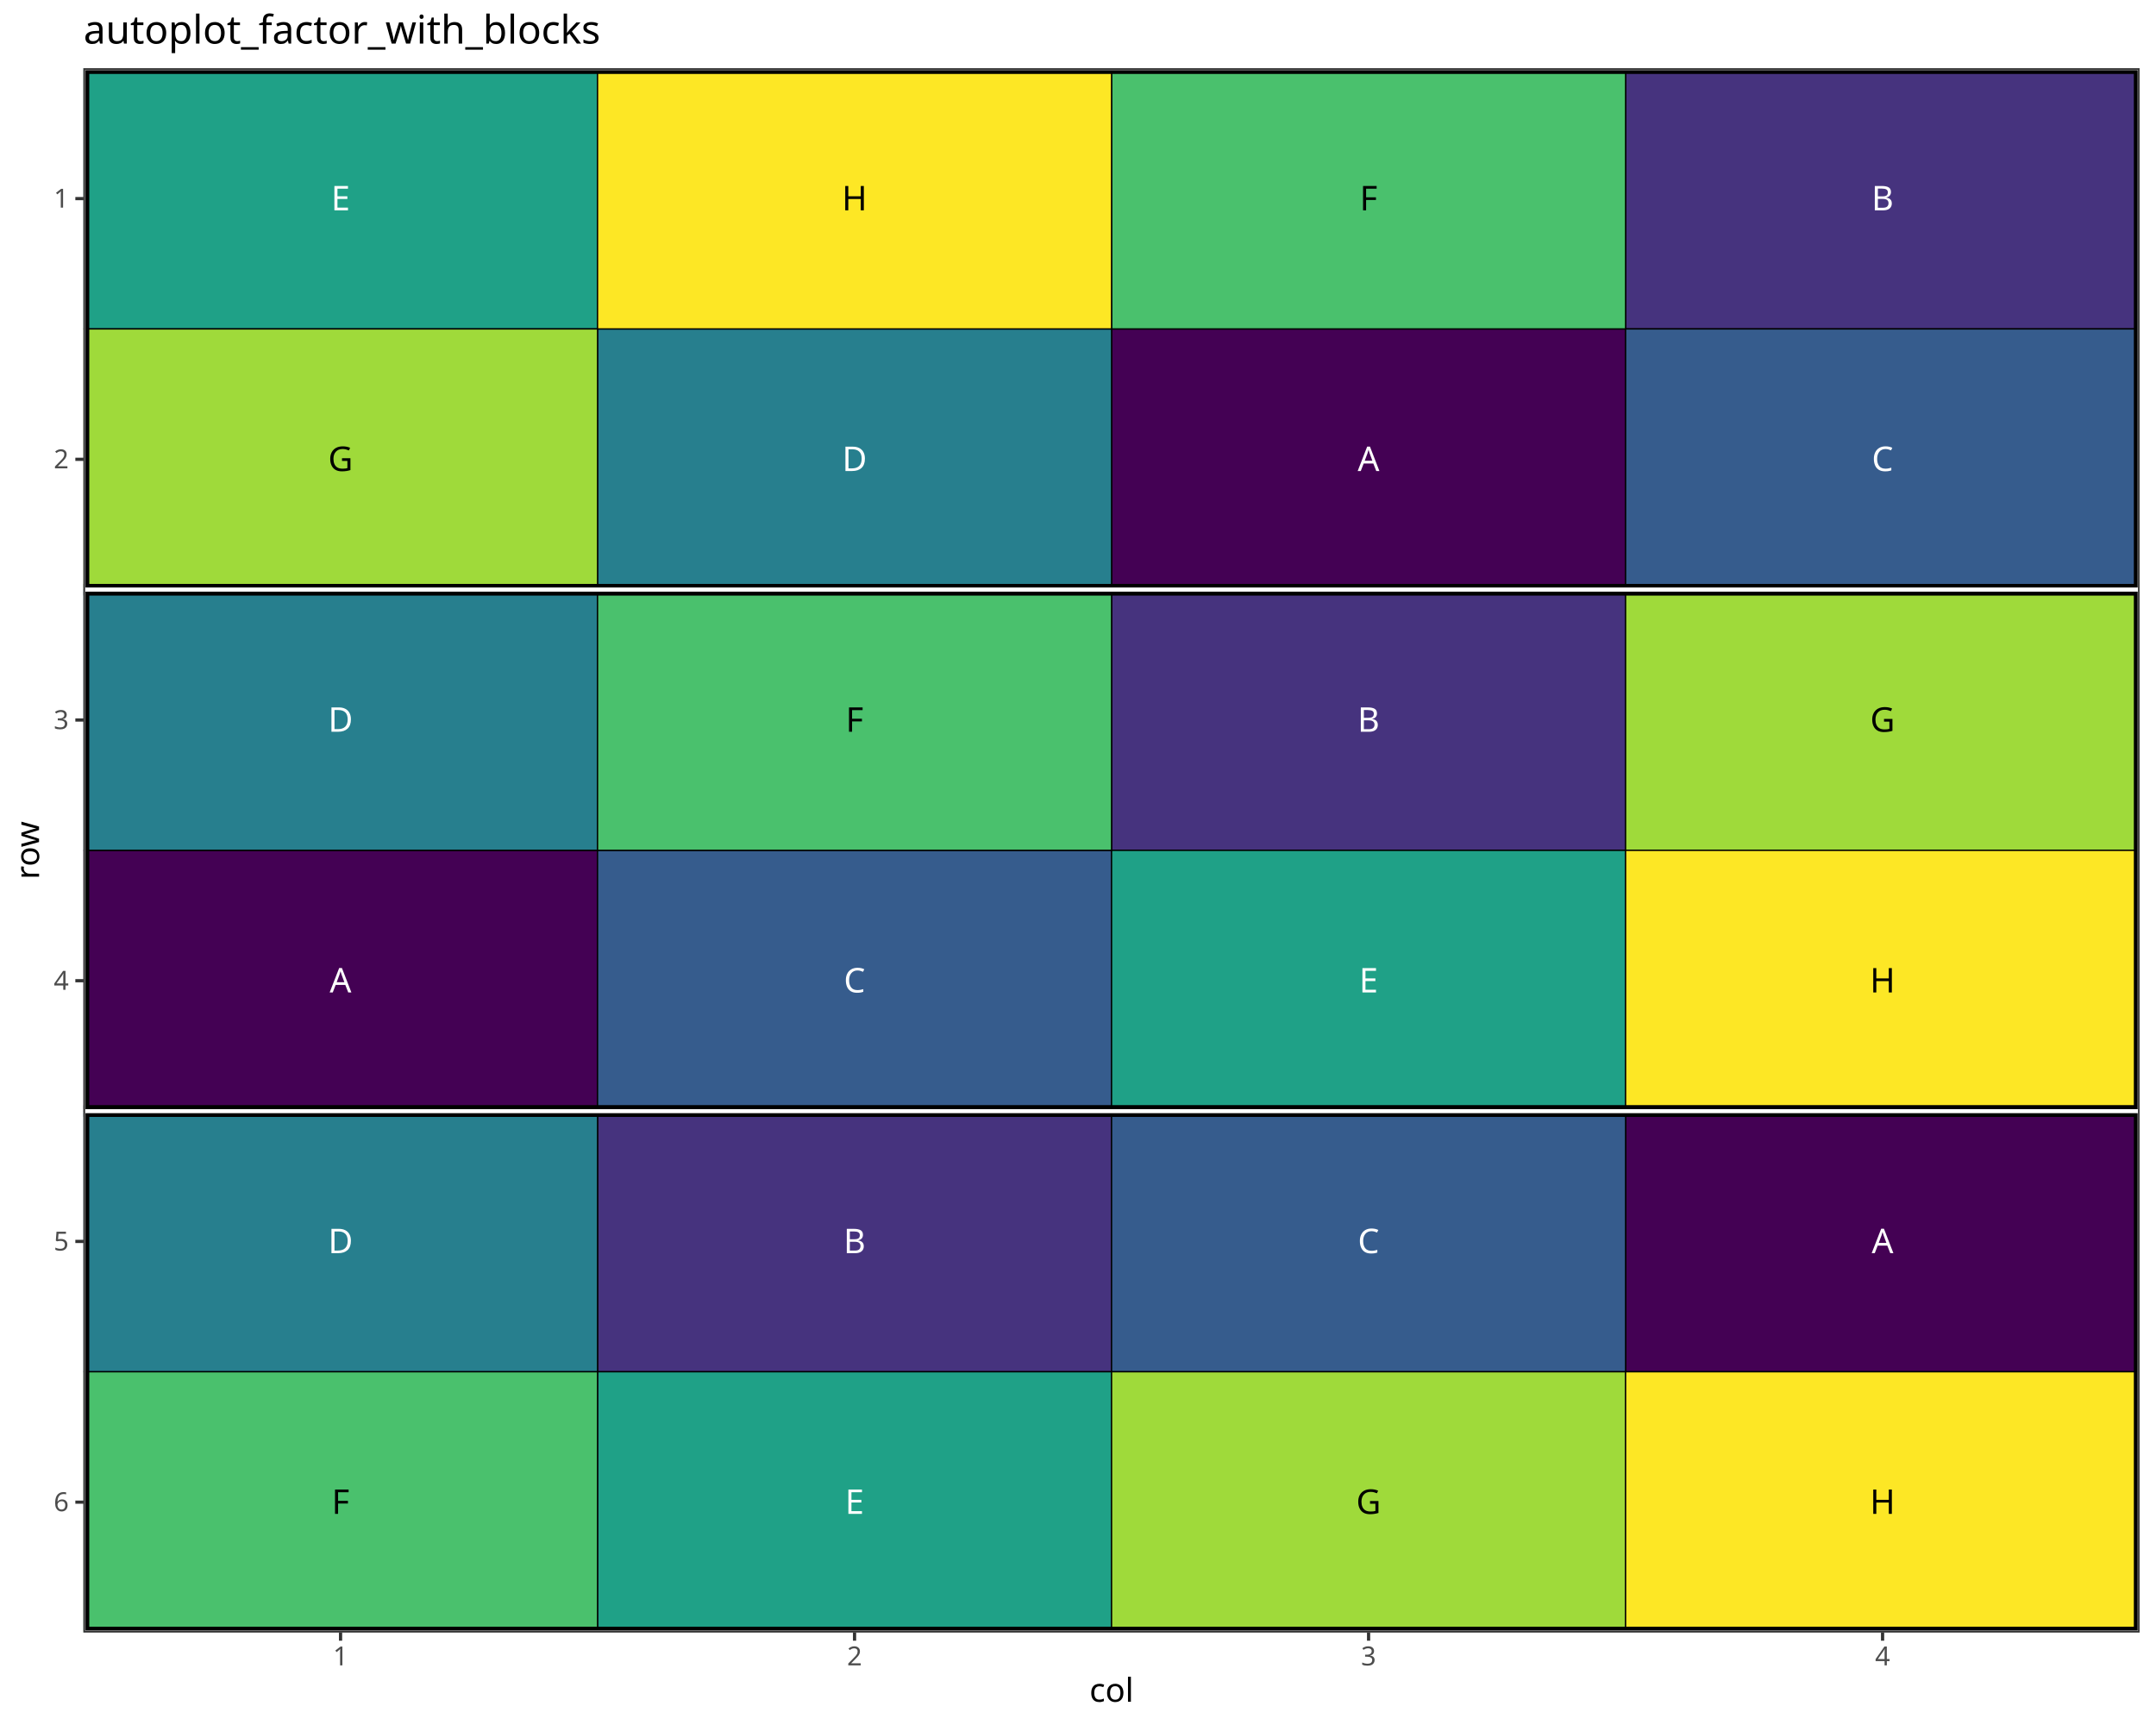
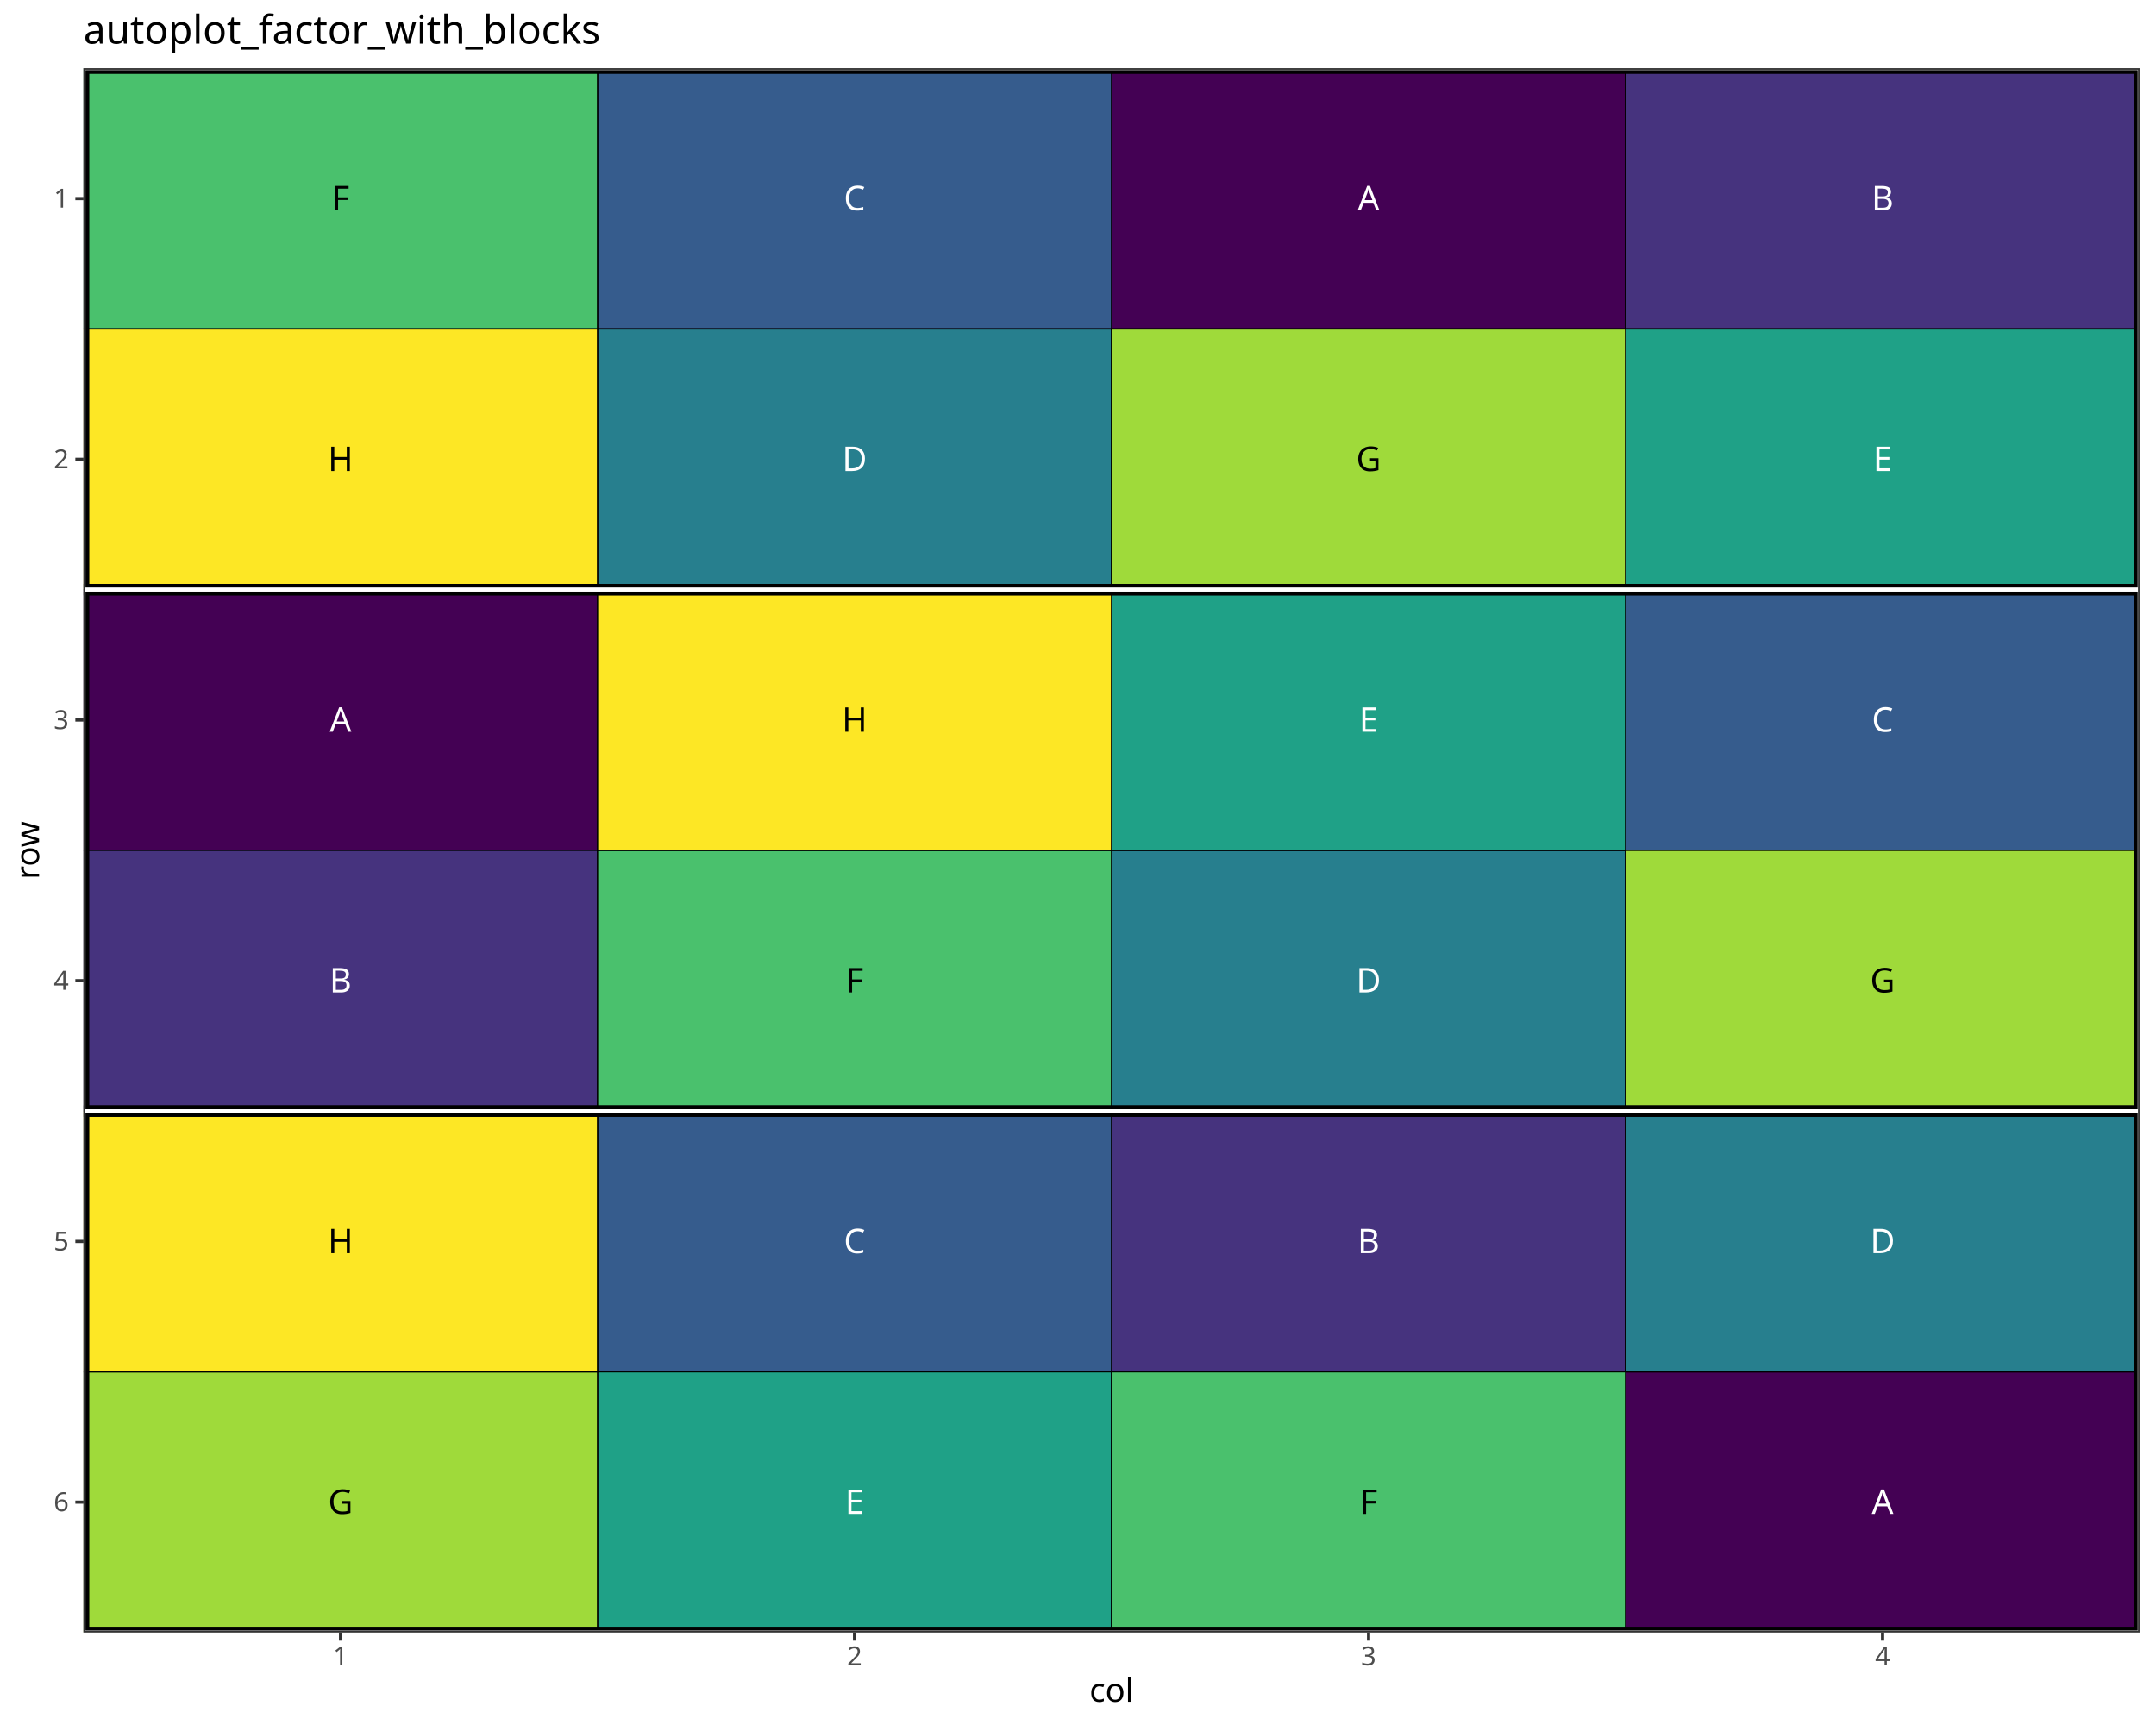
<svg xmlns="http://www.w3.org/2000/svg" class="svglite" data-engine-version="2.0" width="720.00pt" height="576.00pt" viewBox="0 0 720.00 576.00">
  <defs>
    <style type="text/css">
    .svglite line, .svglite polyline, .svglite polygon, .svglite path, .svglite rect, .svglite circle {
      fill: none;
      stroke: #000000;
      stroke-linecap: round;
      stroke-linejoin: round;
      stroke-miterlimit: 10.00;
    }
  </style>
  </defs>
  <rect width="100%" height="100%" style="stroke: none; fill: #FFFFFF;" />
  <defs>
    <clipPath id="cpMC4wMHw3MjAuMDB8MC4wMHw1NzYuMDA=">
      <rect x="0.00" y="0.00" width="720.00" height="576.00" />
    </clipPath>
  </defs>
  <g clip-path="url(#cpMC4wMHw3MjAuMDB8MC4wMHw1NzYuMDA=)">
    <rect x="0.00" y="0.00" width="720.00" height="576.00" style="stroke-width: 1.07; stroke: #FFFFFF; fill: #FFFFFF;" />
  </g>
  <defs>
    <clipPath id="cpMjcuOTB8NzE0LjUyfDIyLjc4fDU0NS4xMQ==">
      <rect x="27.90" y="22.78" width="686.62" height="522.33" />
    </clipPath>
  </defs>
  <g clip-path="url(#cpMjcuOTB8NzE0LjUyfDIyLjc4fDU0NS4xMQ==)">
    <rect x="27.90" y="22.78" width="686.62" height="522.33" style="stroke-width: 1.07; stroke: none; fill: #FFFFFF;" />
    <polyline points="27.90,501.59 714.52,501.59 " style="stroke-width: 1.07; stroke: #EBEBEB; stroke-linecap: butt;" />
    <polyline points="27.90,414.53 714.52,414.53 " style="stroke-width: 1.07; stroke: #EBEBEB; stroke-linecap: butt;" />
    <polyline points="27.90,327.48 714.52,327.48 " style="stroke-width: 1.07; stroke: #EBEBEB; stroke-linecap: butt;" />
    <polyline points="27.90,240.42 714.52,240.42 " style="stroke-width: 1.07; stroke: #EBEBEB; stroke-linecap: butt;" />
    <polyline points="27.90,153.37 714.52,153.37 " style="stroke-width: 1.07; stroke: #EBEBEB; stroke-linecap: butt;" />
    <polyline points="27.90,66.31 714.52,66.31 " style="stroke-width: 1.07; stroke: #EBEBEB; stroke-linecap: butt;" />
    <polyline points="113.73,545.11 113.73,22.78 " style="stroke-width: 1.07; stroke: #EBEBEB; stroke-linecap: butt;" />
    <polyline points="285.38,545.11 285.38,22.78 " style="stroke-width: 1.07; stroke: #EBEBEB; stroke-linecap: butt;" />
    <polyline points="457.04,545.11 457.04,22.78 " style="stroke-width: 1.07; stroke: #EBEBEB; stroke-linecap: butt;" />
    <polyline points="628.69,545.11 628.69,22.78 " style="stroke-width: 1.07; stroke: #EBEBEB; stroke-linecap: butt;" />
-     <rect x="371.21" y="109.84" width="171.66" height="87.05" style="stroke-width: 0.43; stroke-linecap: butt; stroke-linejoin: miter; fill: #440154;" />
-     <rect x="542.87" y="371.00" width="171.66" height="87.05" style="stroke-width: 0.43; stroke-linecap: butt; stroke-linejoin: miter; fill: #440154;" />
-     <rect x="27.90" y="283.95" width="171.66" height="87.05" style="stroke-width: 0.43; stroke-linecap: butt; stroke-linejoin: miter; fill: #440154;" />
-     <rect x="371.21" y="196.89" width="171.66" height="87.05" style="stroke-width: 0.43; stroke-linecap: butt; stroke-linejoin: miter; fill: #46337E;" />
+     <rect x="27.90" y="196.89" width="171.66" height="87.05" style="stroke-width: 0.43; stroke-linecap: butt; stroke-linejoin: miter; fill: #440154;" />
+     <rect x="371.21" y="22.78" width="171.66" height="87.05" style="stroke-width: 0.43; stroke-linecap: butt; stroke-linejoin: miter; fill: #440154;" />
+     <rect x="542.87" y="458.06" width="171.66" height="87.05" style="stroke-width: 0.43; stroke-linecap: butt; stroke-linejoin: miter; fill: #440154;" />
+     <rect x="27.90" y="283.95" width="171.66" height="87.05" style="stroke-width: 0.43; stroke-linecap: butt; stroke-linejoin: miter; fill: #46337E;" />
+     <rect x="371.21" y="371.00" width="171.66" height="87.05" style="stroke-width: 0.43; stroke-linecap: butt; stroke-linejoin: miter; fill: #46337E;" />
    <rect x="542.87" y="22.78" width="171.66" height="87.05" style="stroke-width: 0.43; stroke-linecap: butt; stroke-linejoin: miter; fill: #46337E;" />
-     <rect x="199.55" y="371.00" width="171.66" height="87.05" style="stroke-width: 0.43; stroke-linecap: butt; stroke-linejoin: miter; fill: #46337E;" />
-     <rect x="199.55" y="283.95" width="171.66" height="87.05" style="stroke-width: 0.43; stroke-linecap: butt; stroke-linejoin: miter; fill: #365C8D;" />
-     <rect x="371.21" y="371.00" width="171.66" height="87.05" style="stroke-width: 0.43; stroke-linecap: butt; stroke-linejoin: miter; fill: #365C8D;" />
-     <rect x="542.87" y="109.84" width="171.66" height="87.05" style="stroke-width: 0.43; stroke-linecap: butt; stroke-linejoin: miter; fill: #365C8D;" />
-     <rect x="27.90" y="196.89" width="171.66" height="87.05" style="stroke-width: 0.43; stroke-linecap: butt; stroke-linejoin: miter; fill: #277F8E;" />
-     <rect x="27.90" y="371.00" width="171.66" height="87.05" style="stroke-width: 0.43; stroke-linecap: butt; stroke-linejoin: miter; fill: #277F8E;" />
+     <rect x="542.87" y="196.89" width="171.66" height="87.05" style="stroke-width: 0.43; stroke-linecap: butt; stroke-linejoin: miter; fill: #365C8D;" />
+     <rect x="199.55" y="22.78" width="171.66" height="87.05" style="stroke-width: 0.43; stroke-linecap: butt; stroke-linejoin: miter; fill: #365C8D;" />
+     <rect x="199.55" y="371.00" width="171.66" height="87.05" style="stroke-width: 0.43; stroke-linecap: butt; stroke-linejoin: miter; fill: #365C8D;" />
+     <rect x="371.21" y="283.95" width="171.66" height="87.05" style="stroke-width: 0.43; stroke-linecap: butt; stroke-linejoin: miter; fill: #277F8E;" />
+     <rect x="542.87" y="371.00" width="171.66" height="87.05" style="stroke-width: 0.43; stroke-linecap: butt; stroke-linejoin: miter; fill: #277F8E;" />
    <rect x="199.55" y="109.84" width="171.66" height="87.05" style="stroke-width: 0.43; stroke-linecap: butt; stroke-linejoin: miter; fill: #277F8E;" />
-     <rect x="27.90" y="22.78" width="171.66" height="87.05" style="stroke-width: 0.43; stroke-linecap: butt; stroke-linejoin: miter; fill: #1FA187;" />
    <rect x="199.55" y="458.06" width="171.66" height="87.05" style="stroke-width: 0.43; stroke-linecap: butt; stroke-linejoin: miter; fill: #1FA187;" />
-     <rect x="371.21" y="283.95" width="171.66" height="87.05" style="stroke-width: 0.43; stroke-linecap: butt; stroke-linejoin: miter; fill: #1FA187;" />
-     <rect x="27.90" y="458.06" width="171.66" height="87.05" style="stroke-width: 0.43; stroke-linecap: butt; stroke-linejoin: miter; fill: #4AC16D;" />
-     <rect x="371.21" y="22.78" width="171.66" height="87.05" style="stroke-width: 0.43; stroke-linecap: butt; stroke-linejoin: miter; fill: #4AC16D;" />
-     <rect x="199.55" y="196.89" width="171.66" height="87.05" style="stroke-width: 0.43; stroke-linecap: butt; stroke-linejoin: miter; fill: #4AC16D;" />
-     <rect x="27.90" y="109.84" width="171.66" height="87.05" style="stroke-width: 0.43; stroke-linecap: butt; stroke-linejoin: miter; fill: #9FDA3A;" />
-     <rect x="371.21" y="458.06" width="171.66" height="87.05" style="stroke-width: 0.43; stroke-linecap: butt; stroke-linejoin: miter; fill: #9FDA3A;" />
-     <rect x="542.87" y="196.89" width="171.66" height="87.05" style="stroke-width: 0.43; stroke-linecap: butt; stroke-linejoin: miter; fill: #9FDA3A;" />
-     <rect x="542.87" y="283.95" width="171.66" height="87.05" style="stroke-width: 0.43; stroke-linecap: butt; stroke-linejoin: miter; fill: #FDE725;" />
-     <rect x="199.55" y="22.78" width="171.66" height="87.05" style="stroke-width: 0.43; stroke-linecap: butt; stroke-linejoin: miter; fill: #FDE725;" />
-     <rect x="542.87" y="458.06" width="171.66" height="87.05" style="stroke-width: 0.43; stroke-linecap: butt; stroke-linejoin: miter; fill: #FDE725;" />
-     <text x="457.04" y="157.28" text-anchor="middle" style="font-size: 11.38px; fill: #FFFFFF; font-family: sans;" textLength="7.59px" lengthAdjust="spacingAndGlyphs">A</text>
-     <text x="628.69" y="418.45" text-anchor="middle" style="font-size: 11.38px; fill: #FFFFFF; font-family: sans;" textLength="7.59px" lengthAdjust="spacingAndGlyphs">A</text>
-     <text x="113.73" y="331.39" text-anchor="middle" style="font-size: 11.38px; fill: #FFFFFF; font-family: sans;" textLength="7.59px" lengthAdjust="spacingAndGlyphs">A</text>
-     <text x="457.04" y="244.34" text-anchor="middle" style="font-size: 11.38px; fill: #FFFFFF; font-family: sans;" textLength="7.59px" lengthAdjust="spacingAndGlyphs">B</text>
+     <rect x="371.21" y="196.89" width="171.66" height="87.05" style="stroke-width: 0.43; stroke-linecap: butt; stroke-linejoin: miter; fill: #1FA187;" />
+     <rect x="542.87" y="109.84" width="171.66" height="87.05" style="stroke-width: 0.43; stroke-linecap: butt; stroke-linejoin: miter; fill: #1FA187;" />
+     <rect x="27.90" y="22.78" width="171.66" height="87.05" style="stroke-width: 0.43; stroke-linecap: butt; stroke-linejoin: miter; fill: #4AC16D;" />
+     <rect x="199.55" y="283.95" width="171.66" height="87.05" style="stroke-width: 0.43; stroke-linecap: butt; stroke-linejoin: miter; fill: #4AC16D;" />
+     <rect x="371.21" y="458.06" width="171.66" height="87.05" style="stroke-width: 0.43; stroke-linecap: butt; stroke-linejoin: miter; fill: #4AC16D;" />
+     <rect x="371.21" y="109.84" width="171.66" height="87.05" style="stroke-width: 0.43; stroke-linecap: butt; stroke-linejoin: miter; fill: #9FDA3A;" />
+     <rect x="542.87" y="283.95" width="171.66" height="87.05" style="stroke-width: 0.43; stroke-linecap: butt; stroke-linejoin: miter; fill: #9FDA3A;" />
+     <rect x="27.90" y="458.06" width="171.66" height="87.05" style="stroke-width: 0.43; stroke-linecap: butt; stroke-linejoin: miter; fill: #9FDA3A;" />
+     <rect x="27.90" y="109.84" width="171.66" height="87.05" style="stroke-width: 0.43; stroke-linecap: butt; stroke-linejoin: miter; fill: #FDE725;" />
+     <rect x="199.55" y="196.89" width="171.66" height="87.05" style="stroke-width: 0.43; stroke-linecap: butt; stroke-linejoin: miter; fill: #FDE725;" />
+     <rect x="27.90" y="371.00" width="171.66" height="87.05" style="stroke-width: 0.43; stroke-linecap: butt; stroke-linejoin: miter; fill: #FDE725;" />
+     <text x="113.73" y="244.34" text-anchor="middle" style="font-size: 11.38px; fill: #FFFFFF; font-family: sans;" textLength="7.59px" lengthAdjust="spacingAndGlyphs">A</text>
+     <text x="457.04" y="70.23" text-anchor="middle" style="font-size: 11.38px; fill: #FFFFFF; font-family: sans;" textLength="7.59px" lengthAdjust="spacingAndGlyphs">A</text>
+     <text x="628.69" y="505.50" text-anchor="middle" style="font-size: 11.38px; fill: #FFFFFF; font-family: sans;" textLength="7.59px" lengthAdjust="spacingAndGlyphs">A</text>
+     <text x="113.73" y="331.39" text-anchor="middle" style="font-size: 11.38px; fill: #FFFFFF; font-family: sans;" textLength="7.59px" lengthAdjust="spacingAndGlyphs">B</text>
+     <text x="457.04" y="418.45" text-anchor="middle" style="font-size: 11.38px; fill: #FFFFFF; font-family: sans;" textLength="7.59px" lengthAdjust="spacingAndGlyphs">B</text>
    <text x="628.69" y="70.23" text-anchor="middle" style="font-size: 11.38px; fill: #FFFFFF; font-family: sans;" textLength="7.59px" lengthAdjust="spacingAndGlyphs">B</text>
-     <text x="285.38" y="418.45" text-anchor="middle" style="font-size: 11.38px; fill: #FFFFFF; font-family: sans;" textLength="7.59px" lengthAdjust="spacingAndGlyphs">B</text>
-     <text x="285.38" y="331.39" text-anchor="middle" style="font-size: 11.38px; fill: #FFFFFF; font-family: sans;" textLength="8.22px" lengthAdjust="spacingAndGlyphs">C</text>
-     <text x="457.04" y="418.45" text-anchor="middle" style="font-size: 11.38px; fill: #FFFFFF; font-family: sans;" textLength="8.22px" lengthAdjust="spacingAndGlyphs">C</text>
-     <text x="628.69" y="157.28" text-anchor="middle" style="font-size: 11.38px; fill: #FFFFFF; font-family: sans;" textLength="8.22px" lengthAdjust="spacingAndGlyphs">C</text>
-     <text x="113.73" y="244.34" text-anchor="middle" style="font-size: 11.38px; fill: #FFFFFF; font-family: sans;" textLength="8.22px" lengthAdjust="spacingAndGlyphs">D</text>
-     <text x="113.73" y="418.45" text-anchor="middle" style="font-size: 11.38px; fill: #FFFFFF; font-family: sans;" textLength="8.22px" lengthAdjust="spacingAndGlyphs">D</text>
+     <text x="628.69" y="244.34" text-anchor="middle" style="font-size: 11.38px; fill: #FFFFFF; font-family: sans;" textLength="8.22px" lengthAdjust="spacingAndGlyphs">C</text>
+     <text x="285.38" y="70.23" text-anchor="middle" style="font-size: 11.38px; fill: #FFFFFF; font-family: sans;" textLength="8.22px" lengthAdjust="spacingAndGlyphs">C</text>
+     <text x="285.38" y="418.45" text-anchor="middle" style="font-size: 11.38px; fill: #FFFFFF; font-family: sans;" textLength="8.22px" lengthAdjust="spacingAndGlyphs">C</text>
+     <text x="457.04" y="331.39" text-anchor="middle" style="font-size: 11.38px; fill: #FFFFFF; font-family: sans;" textLength="8.22px" lengthAdjust="spacingAndGlyphs">D</text>
+     <text x="628.69" y="418.45" text-anchor="middle" style="font-size: 11.38px; fill: #FFFFFF; font-family: sans;" textLength="8.22px" lengthAdjust="spacingAndGlyphs">D</text>
    <text x="285.38" y="157.28" text-anchor="middle" style="font-size: 11.38px; fill: #FFFFFF; font-family: sans;" textLength="8.22px" lengthAdjust="spacingAndGlyphs">D</text>
-     <text x="113.73" y="70.23" text-anchor="middle" style="font-size: 11.38px; fill: #FFFFFF; font-family: sans;" textLength="7.59px" lengthAdjust="spacingAndGlyphs">E</text>
    <text x="285.38" y="505.50" text-anchor="middle" style="font-size: 11.38px; fill: #FFFFFF; font-family: sans;" textLength="7.59px" lengthAdjust="spacingAndGlyphs">E</text>
-     <text x="457.04" y="331.39" text-anchor="middle" style="font-size: 11.38px; fill: #FFFFFF; font-family: sans;" textLength="7.59px" lengthAdjust="spacingAndGlyphs">E</text>
-     <text x="113.73" y="505.50" text-anchor="middle" style="font-size: 11.38px; font-family: sans;" textLength="6.95px" lengthAdjust="spacingAndGlyphs">F</text>
-     <text x="457.04" y="70.23" text-anchor="middle" style="font-size: 11.38px; font-family: sans;" textLength="6.95px" lengthAdjust="spacingAndGlyphs">F</text>
-     <text x="285.38" y="244.34" text-anchor="middle" style="font-size: 11.38px; font-family: sans;" textLength="6.95px" lengthAdjust="spacingAndGlyphs">F</text>
-     <text x="113.73" y="157.28" text-anchor="middle" style="font-size: 11.38px; font-family: sans;" textLength="8.86px" lengthAdjust="spacingAndGlyphs">G</text>
-     <text x="457.04" y="505.50" text-anchor="middle" style="font-size: 11.38px; font-family: sans;" textLength="8.86px" lengthAdjust="spacingAndGlyphs">G</text>
-     <text x="628.69" y="244.34" text-anchor="middle" style="font-size: 11.38px; font-family: sans;" textLength="8.86px" lengthAdjust="spacingAndGlyphs">G</text>
-     <text x="628.69" y="331.39" text-anchor="middle" style="font-size: 11.38px; font-family: sans;" textLength="8.22px" lengthAdjust="spacingAndGlyphs">H</text>
-     <text x="285.38" y="70.23" text-anchor="middle" style="font-size: 11.38px; font-family: sans;" textLength="8.22px" lengthAdjust="spacingAndGlyphs">H</text>
-     <text x="628.69" y="505.50" text-anchor="middle" style="font-size: 11.38px; font-family: sans;" textLength="8.22px" lengthAdjust="spacingAndGlyphs">H</text>
+     <text x="457.04" y="244.34" text-anchor="middle" style="font-size: 11.38px; fill: #FFFFFF; font-family: sans;" textLength="7.59px" lengthAdjust="spacingAndGlyphs">E</text>
+     <text x="628.69" y="157.28" text-anchor="middle" style="font-size: 11.38px; fill: #FFFFFF; font-family: sans;" textLength="7.59px" lengthAdjust="spacingAndGlyphs">E</text>
+     <text x="113.73" y="70.23" text-anchor="middle" style="font-size: 11.38px; font-family: sans;" textLength="6.95px" lengthAdjust="spacingAndGlyphs">F</text>
+     <text x="285.38" y="331.39" text-anchor="middle" style="font-size: 11.38px; font-family: sans;" textLength="6.95px" lengthAdjust="spacingAndGlyphs">F</text>
+     <text x="457.04" y="505.50" text-anchor="middle" style="font-size: 11.38px; font-family: sans;" textLength="6.95px" lengthAdjust="spacingAndGlyphs">F</text>
+     <text x="457.04" y="157.28" text-anchor="middle" style="font-size: 11.38px; font-family: sans;" textLength="8.86px" lengthAdjust="spacingAndGlyphs">G</text>
+     <text x="628.69" y="331.39" text-anchor="middle" style="font-size: 11.38px; font-family: sans;" textLength="8.86px" lengthAdjust="spacingAndGlyphs">G</text>
+     <text x="113.73" y="505.50" text-anchor="middle" style="font-size: 11.38px; font-family: sans;" textLength="8.86px" lengthAdjust="spacingAndGlyphs">G</text>
+     <text x="113.73" y="157.28" text-anchor="middle" style="font-size: 11.38px; font-family: sans;" textLength="8.22px" lengthAdjust="spacingAndGlyphs">H</text>
+     <text x="285.38" y="244.34" text-anchor="middle" style="font-size: 11.38px; font-family: sans;" textLength="8.22px" lengthAdjust="spacingAndGlyphs">H</text>
+     <text x="113.73" y="418.45" text-anchor="middle" style="font-size: 11.38px; font-family: sans;" textLength="8.22px" lengthAdjust="spacingAndGlyphs">H</text>
    <rect x="27.90" y="371.00" width="686.62" height="174.11" style="stroke-width: 3.84; stroke-linecap: butt; stroke-linejoin: miter;" />
    <rect x="27.90" y="196.89" width="686.62" height="174.11" style="stroke-width: 3.84; stroke-linecap: butt; stroke-linejoin: miter;" />
    <rect x="27.90" y="22.78" width="686.62" height="174.11" style="stroke-width: 3.84; stroke-linecap: butt; stroke-linejoin: miter;" />
    <rect x="27.90" y="371.00" width="686.62" height="174.11" style="stroke-width: 1.28; stroke: #FFFFFF; stroke-linecap: butt; stroke-linejoin: miter;" />
    <rect x="27.90" y="196.89" width="686.62" height="174.11" style="stroke-width: 1.28; stroke: #FFFFFF; stroke-linecap: butt; stroke-linejoin: miter;" />
    <rect x="27.90" y="22.78" width="686.62" height="174.11" style="stroke-width: 1.28; stroke: #FFFFFF; stroke-linecap: butt; stroke-linejoin: miter;" />
    <rect x="27.90" y="22.78" width="686.62" height="522.33" style="stroke-width: 1.07; stroke: #333333;" />
  </g>
  <g clip-path="url(#cpMC4wMHw3MjAuMDB8MC4wMHw1NzYuMDA=)">
    <text x="22.97" y="504.61" text-anchor="end" style="font-size: 8.80px; fill: #4D4D4D; font-family: sans;" textLength="4.89px" lengthAdjust="spacingAndGlyphs">6</text>
    <text x="22.97" y="417.56" text-anchor="end" style="font-size: 8.80px; fill: #4D4D4D; font-family: sans;" textLength="4.89px" lengthAdjust="spacingAndGlyphs">5</text>
    <text x="22.97" y="330.50" text-anchor="end" style="font-size: 8.80px; fill: #4D4D4D; font-family: sans;" textLength="4.89px" lengthAdjust="spacingAndGlyphs">4</text>
    <text x="22.97" y="243.45" text-anchor="end" style="font-size: 8.80px; fill: #4D4D4D; font-family: sans;" textLength="4.89px" lengthAdjust="spacingAndGlyphs">3</text>
    <text x="22.97" y="156.39" text-anchor="end" style="font-size: 8.80px; fill: #4D4D4D; font-family: sans;" textLength="4.89px" lengthAdjust="spacingAndGlyphs">2</text>
    <text x="22.97" y="69.34" text-anchor="end" style="font-size: 8.80px; fill: #4D4D4D; font-family: sans;" textLength="4.89px" lengthAdjust="spacingAndGlyphs">1</text>
    <polyline points="25.16,501.59 27.90,501.59 " style="stroke-width: 1.07; stroke: #333333; stroke-linecap: butt;" />
    <polyline points="25.16,414.53 27.90,414.53 " style="stroke-width: 1.07; stroke: #333333; stroke-linecap: butt;" />
    <polyline points="25.16,327.48 27.90,327.48 " style="stroke-width: 1.07; stroke: #333333; stroke-linecap: butt;" />
    <polyline points="25.16,240.42 27.90,240.42 " style="stroke-width: 1.07; stroke: #333333; stroke-linecap: butt;" />
    <polyline points="25.16,153.37 27.90,153.37 " style="stroke-width: 1.07; stroke: #333333; stroke-linecap: butt;" />
    <polyline points="25.16,66.31 27.90,66.31 " style="stroke-width: 1.07; stroke: #333333; stroke-linecap: butt;" />
    <polyline points="113.73,547.85 113.73,545.11 " style="stroke-width: 1.07; stroke: #333333; stroke-linecap: butt;" />
    <polyline points="285.38,547.85 285.38,545.11 " style="stroke-width: 1.07; stroke: #333333; stroke-linecap: butt;" />
    <polyline points="457.04,547.85 457.04,545.11 " style="stroke-width: 1.07; stroke: #333333; stroke-linecap: butt;" />
    <polyline points="628.69,547.85 628.69,545.11 " style="stroke-width: 1.07; stroke: #333333; stroke-linecap: butt;" />
    <text x="113.73" y="556.10" text-anchor="middle" style="font-size: 8.80px; fill: #4D4D4D; font-family: sans;" textLength="4.89px" lengthAdjust="spacingAndGlyphs">1</text>
    <text x="285.38" y="556.10" text-anchor="middle" style="font-size: 8.80px; fill: #4D4D4D; font-family: sans;" textLength="4.89px" lengthAdjust="spacingAndGlyphs">2</text>
    <text x="457.04" y="556.10" text-anchor="middle" style="font-size: 8.80px; fill: #4D4D4D; font-family: sans;" textLength="4.89px" lengthAdjust="spacingAndGlyphs">3</text>
    <text x="628.69" y="556.10" text-anchor="middle" style="font-size: 8.80px; fill: #4D4D4D; font-family: sans;" textLength="4.89px" lengthAdjust="spacingAndGlyphs">4</text>
    <text x="371.21" y="568.24" text-anchor="middle" style="font-size: 11.00px; font-family: sans;" textLength="14.06px" lengthAdjust="spacingAndGlyphs">col</text>
    <text transform="translate(13.05,283.95) rotate(-90)" text-anchor="middle" style="font-size: 11.00px; font-family: sans;" textLength="17.73px" lengthAdjust="spacingAndGlyphs">row</text>
    <text x="27.90" y="14.56" style="font-size: 13.20px; font-family: sans;" textLength="162.92px" lengthAdjust="spacingAndGlyphs">autoplot_factor_with_blocks</text>
  </g>
</svg>
